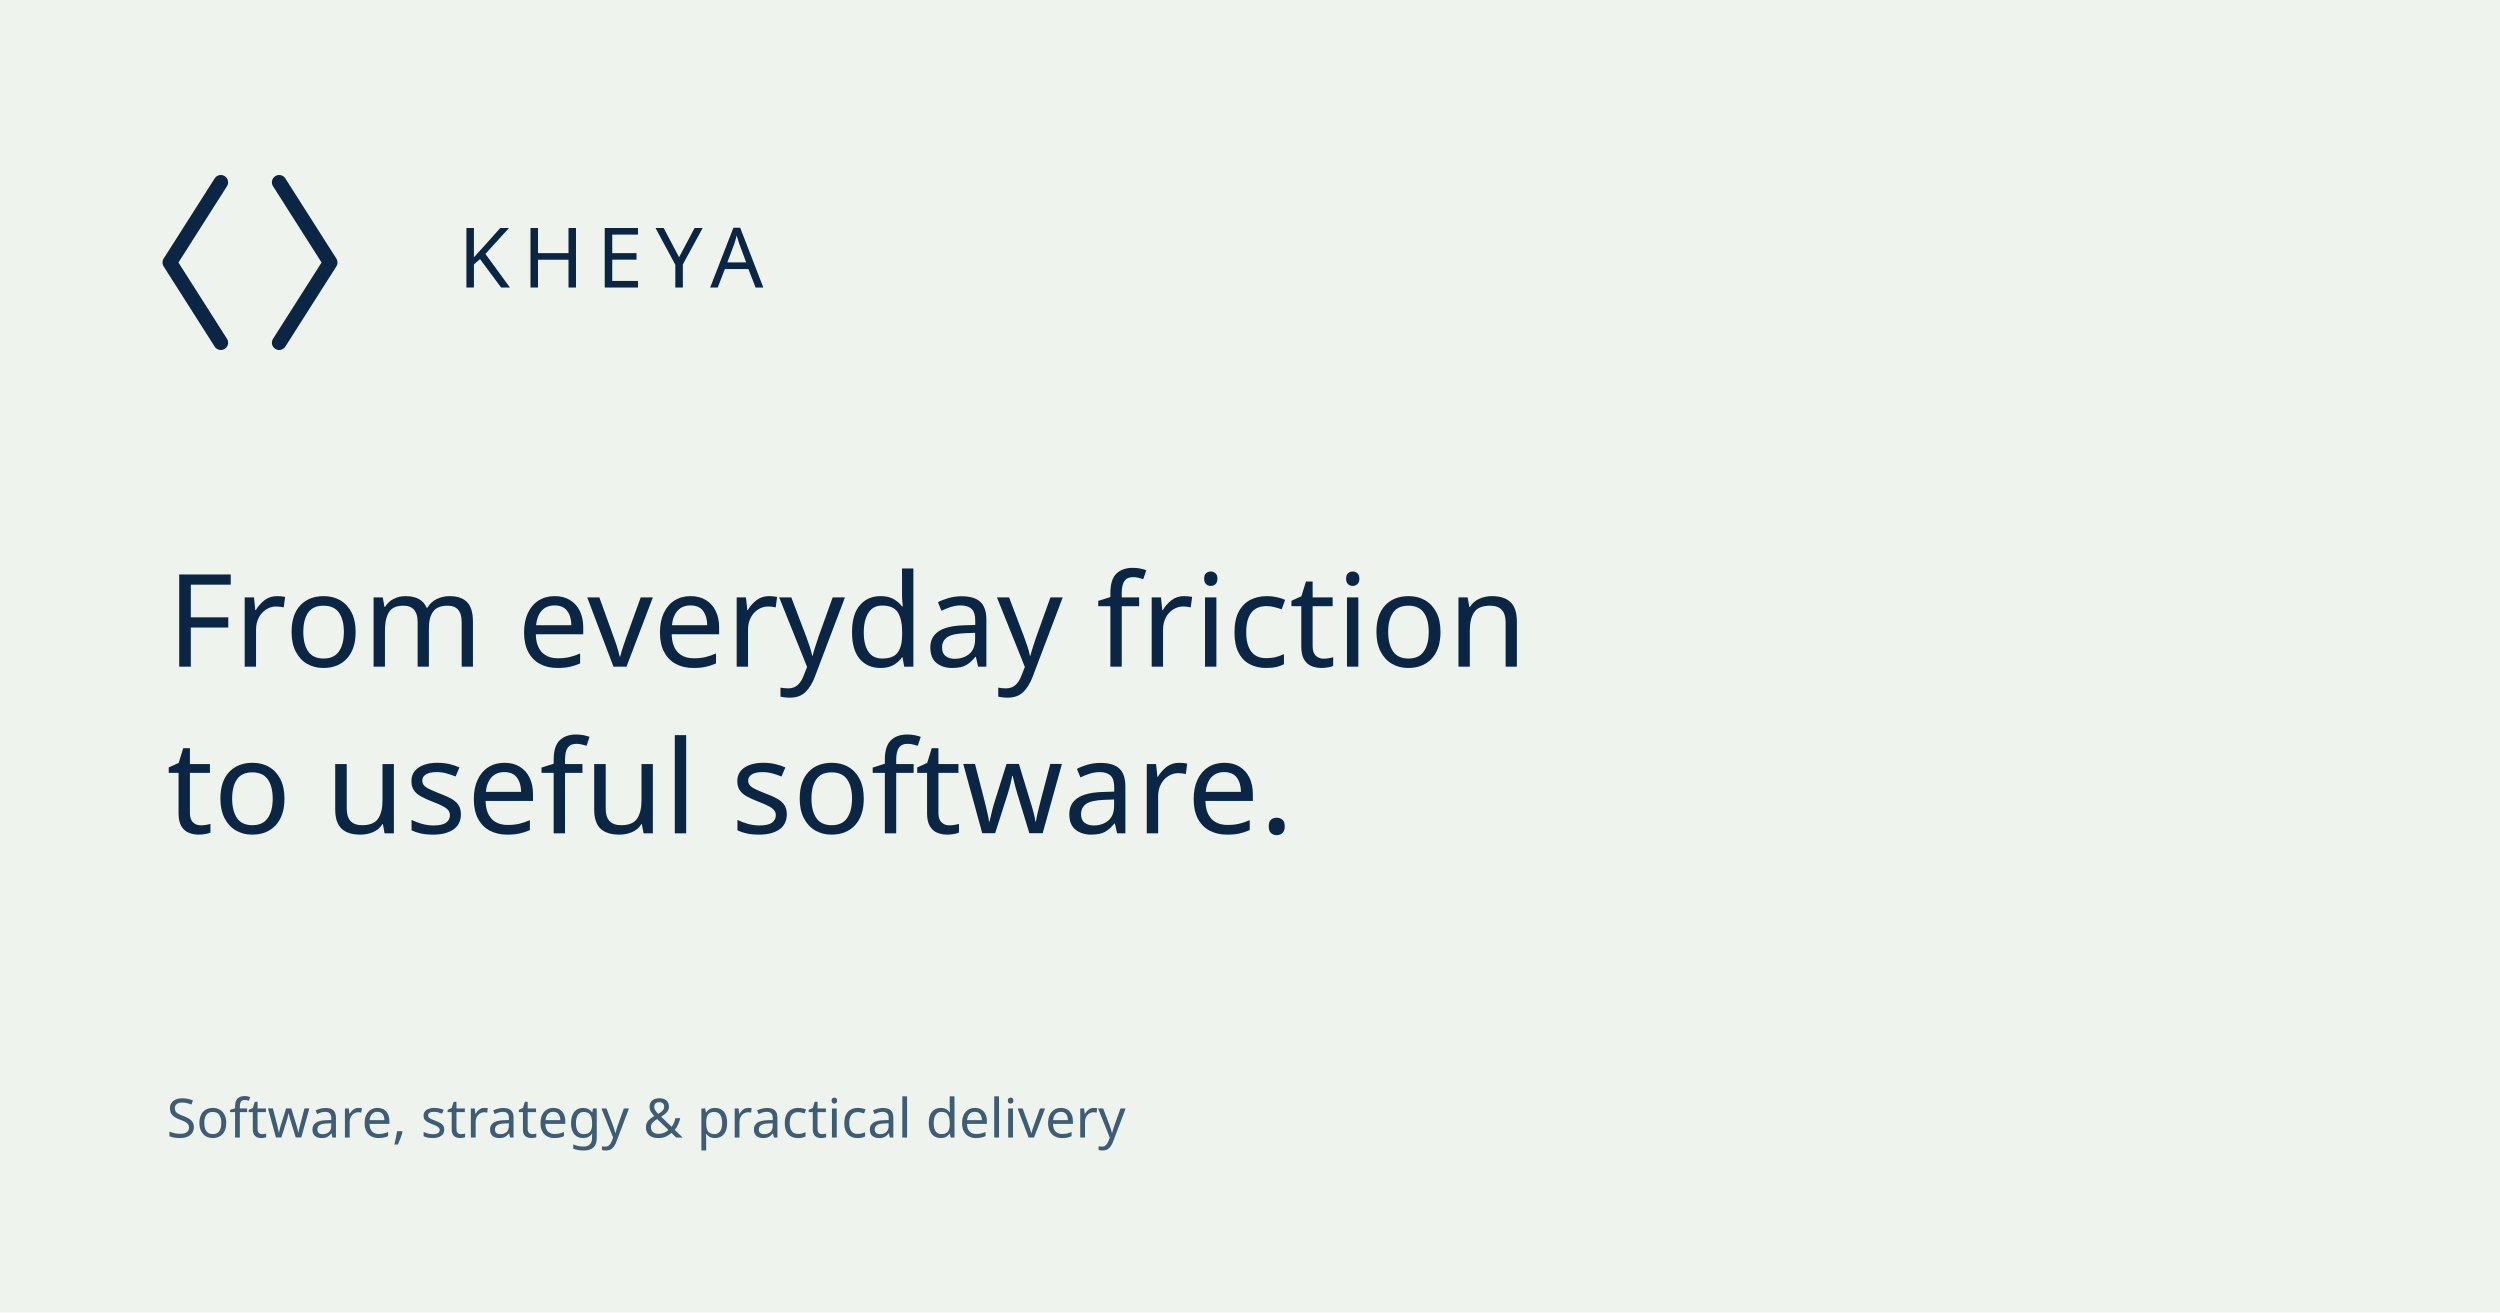
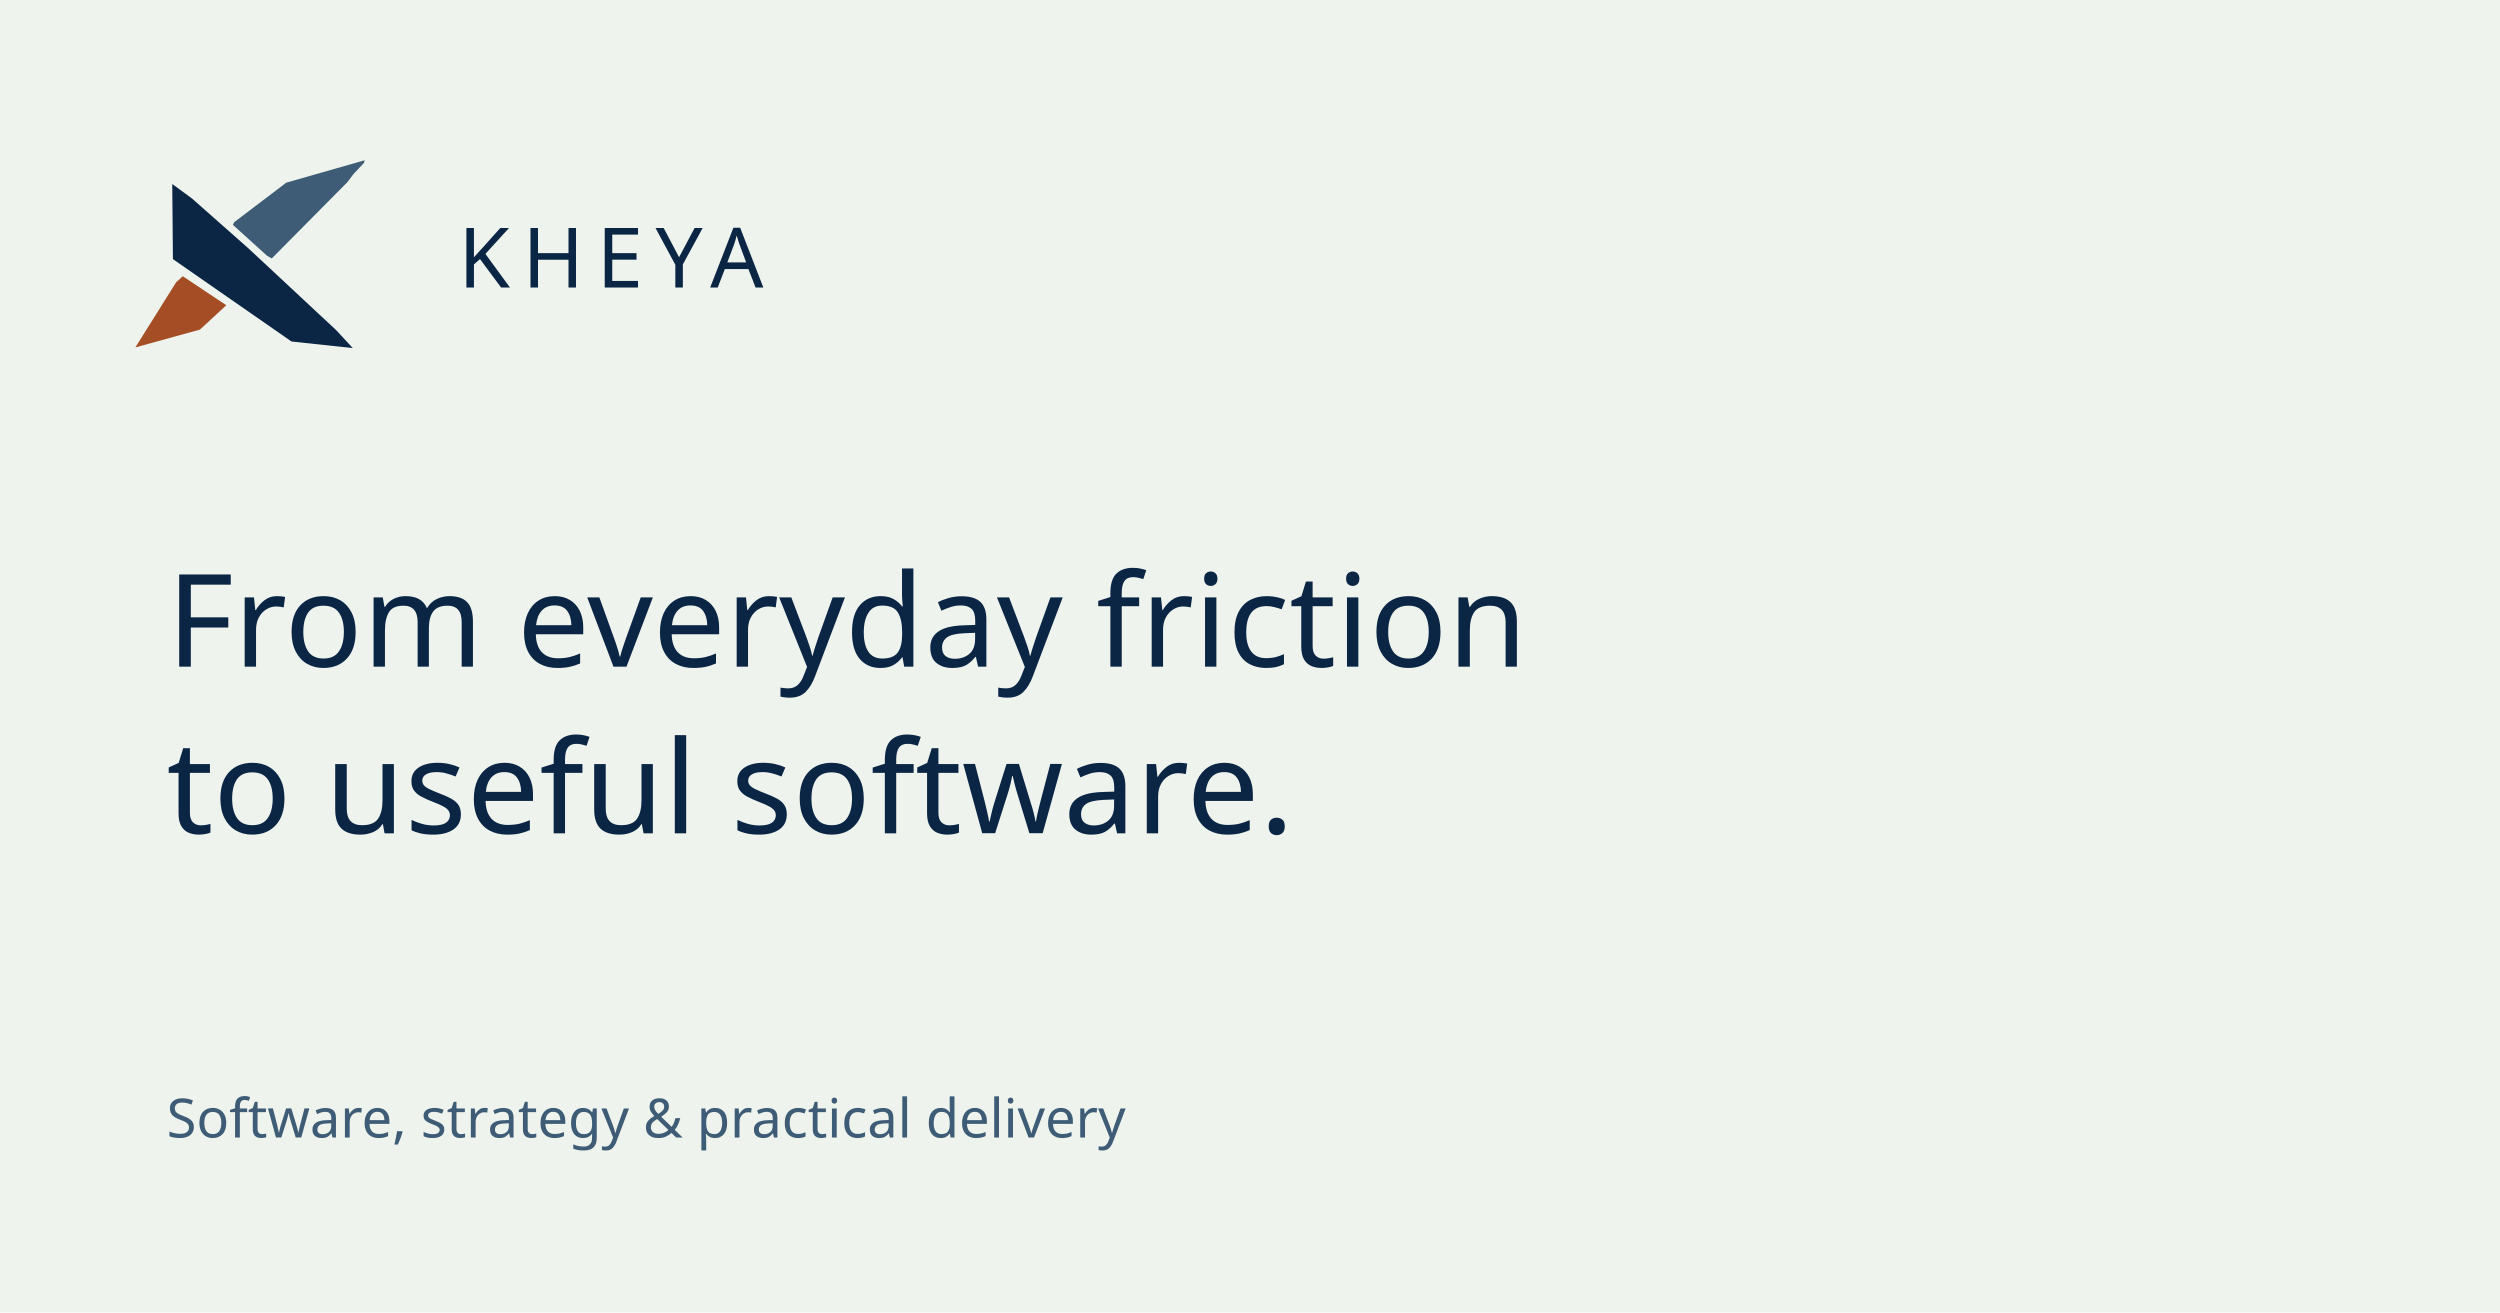
<svg xmlns="http://www.w3.org/2000/svg" viewBox="0 0 1200 630">
  <rect width="1200" height="630" fill="#EEF4ED" />
-   <path d="M12 5L5 16L12 27M20 5L27 16L20 27" transform="translate(64 70) scale(3.5)" fill="none" stroke="#0B2545" stroke-width="2" stroke-linecap="round" stroke-linejoin="round" />
+   <g transform="translate(56 58) scale(2)">
+     <path d="M13.34 15.16L13.5 33.19L41.96 52.96L56.67 54.54L52.72 50.27L31.68 30.66L18.08 18.64Z" fill="#0B2545" />
+     <path d="M59.52 9.46L40.7 14.84L28.2 24.33L27.89 24.96L36.11 32.4L37.22 33.03L55.41 14.68L56.83 12.78L59.36 10.09Z" fill="#3E5C76" />
+     <path d="M26.31 44.26L15.87 37.3L14.29 38.72L4.48 54.38L19.98 50.11Z" fill="#A54E25" />
+   </g>
  <g fill="#0B2545" font-family="system-ui,sans-serif">
    <text x="220" y="138" font-size="40" letter-spacing="6">KHEYA</text>
    <text x="80" y="320" font-size="62">From everyday friction</text>
    <text x="80" y="400" font-size="62">to useful software.</text>
    <text x="80" y="546" font-size="26" fill="#3E5C76">Software, strategy &amp; practical delivery</text>
  </g>
</svg>
